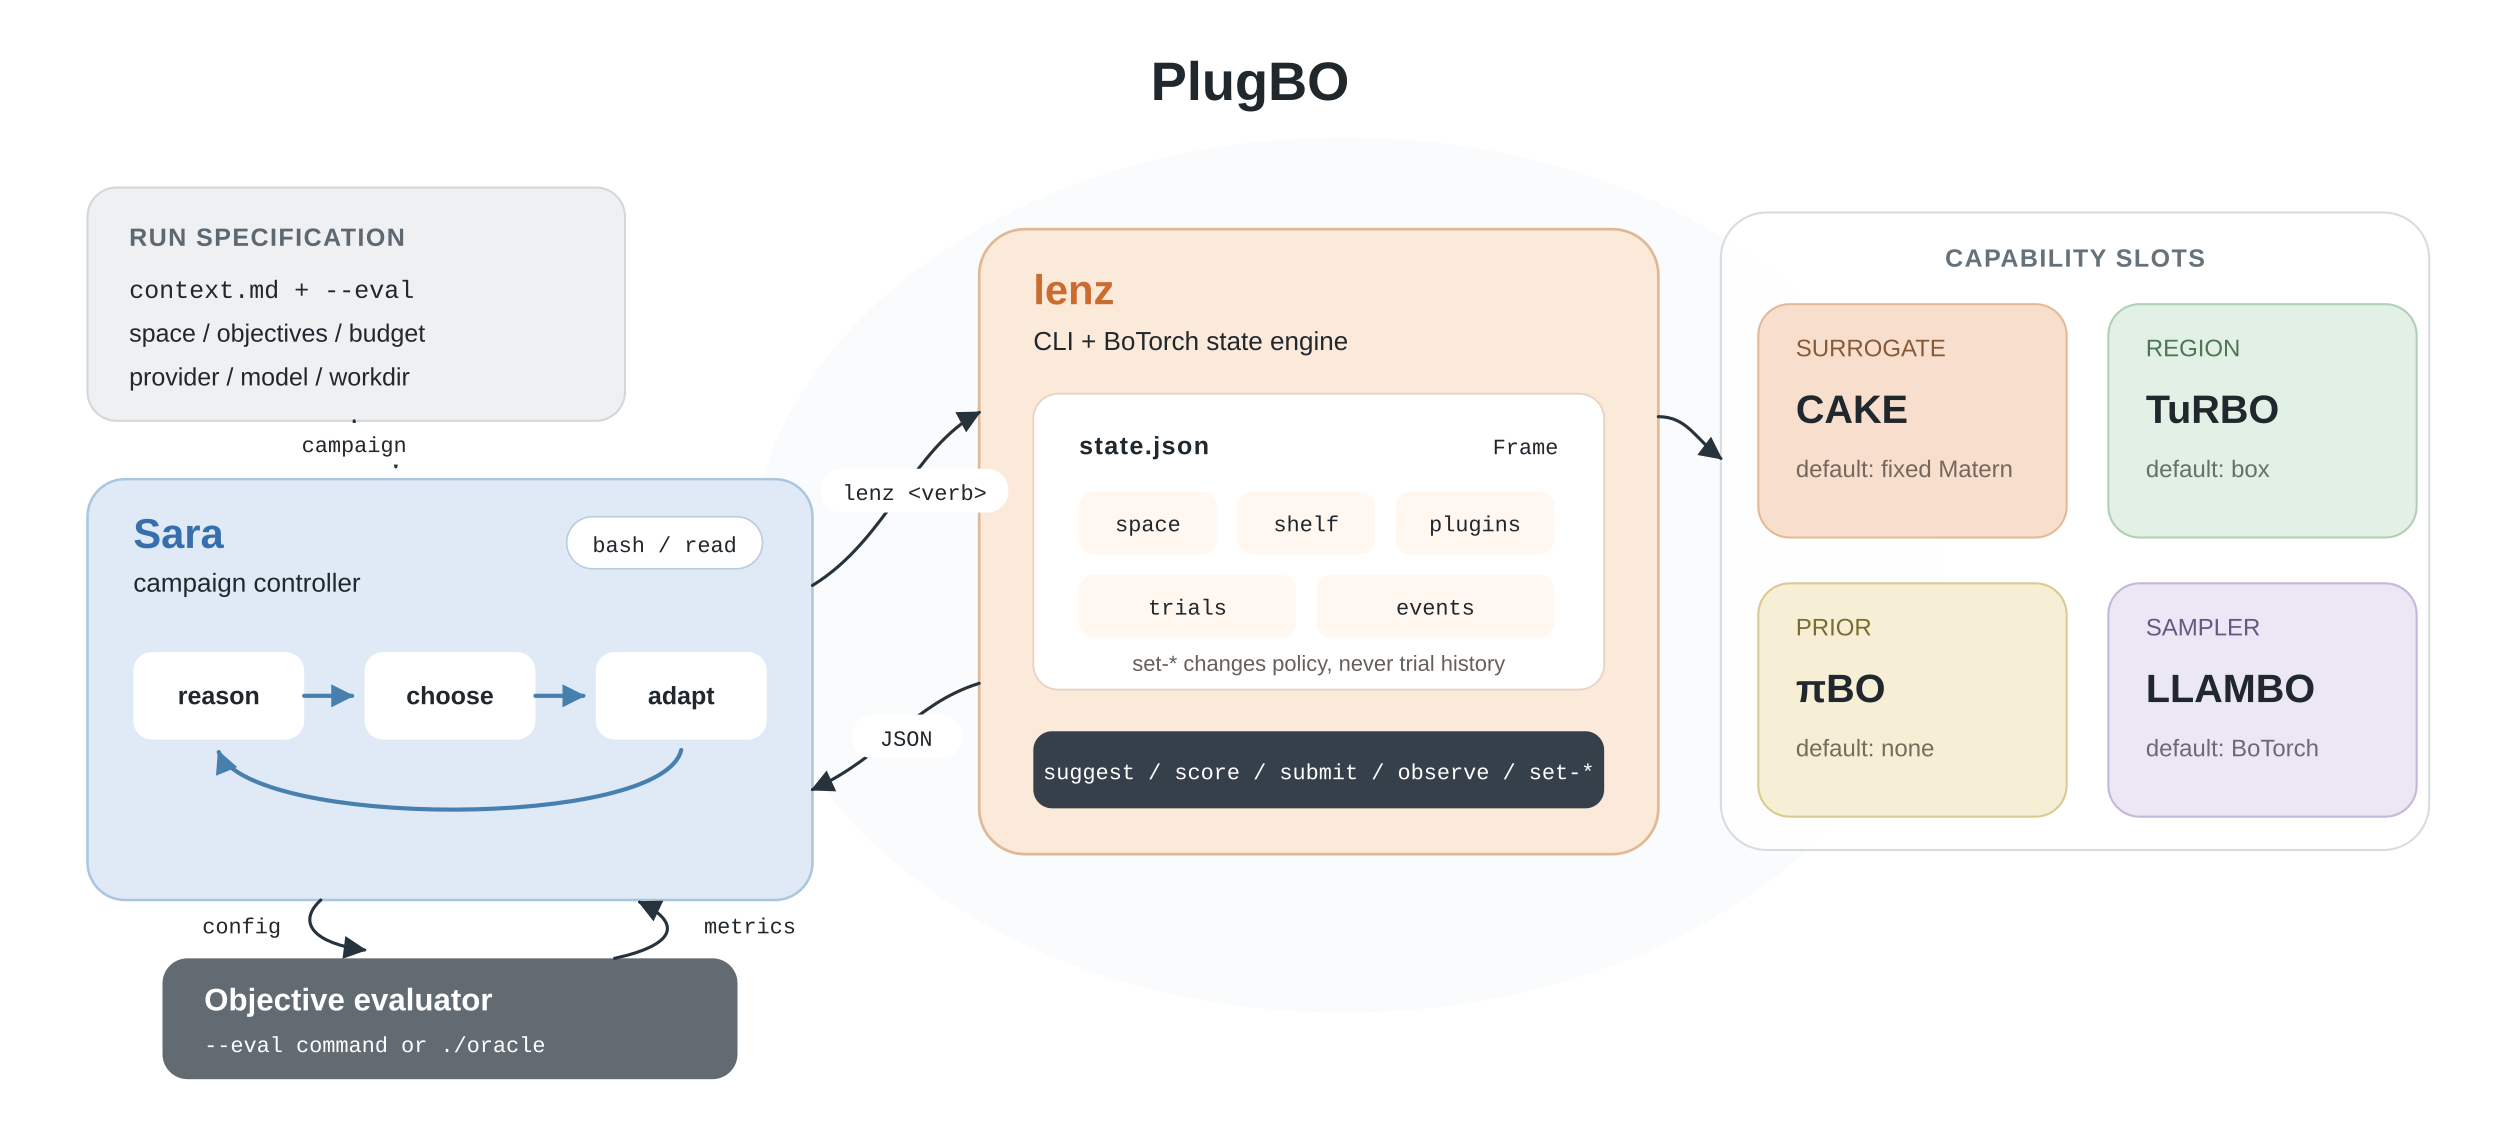
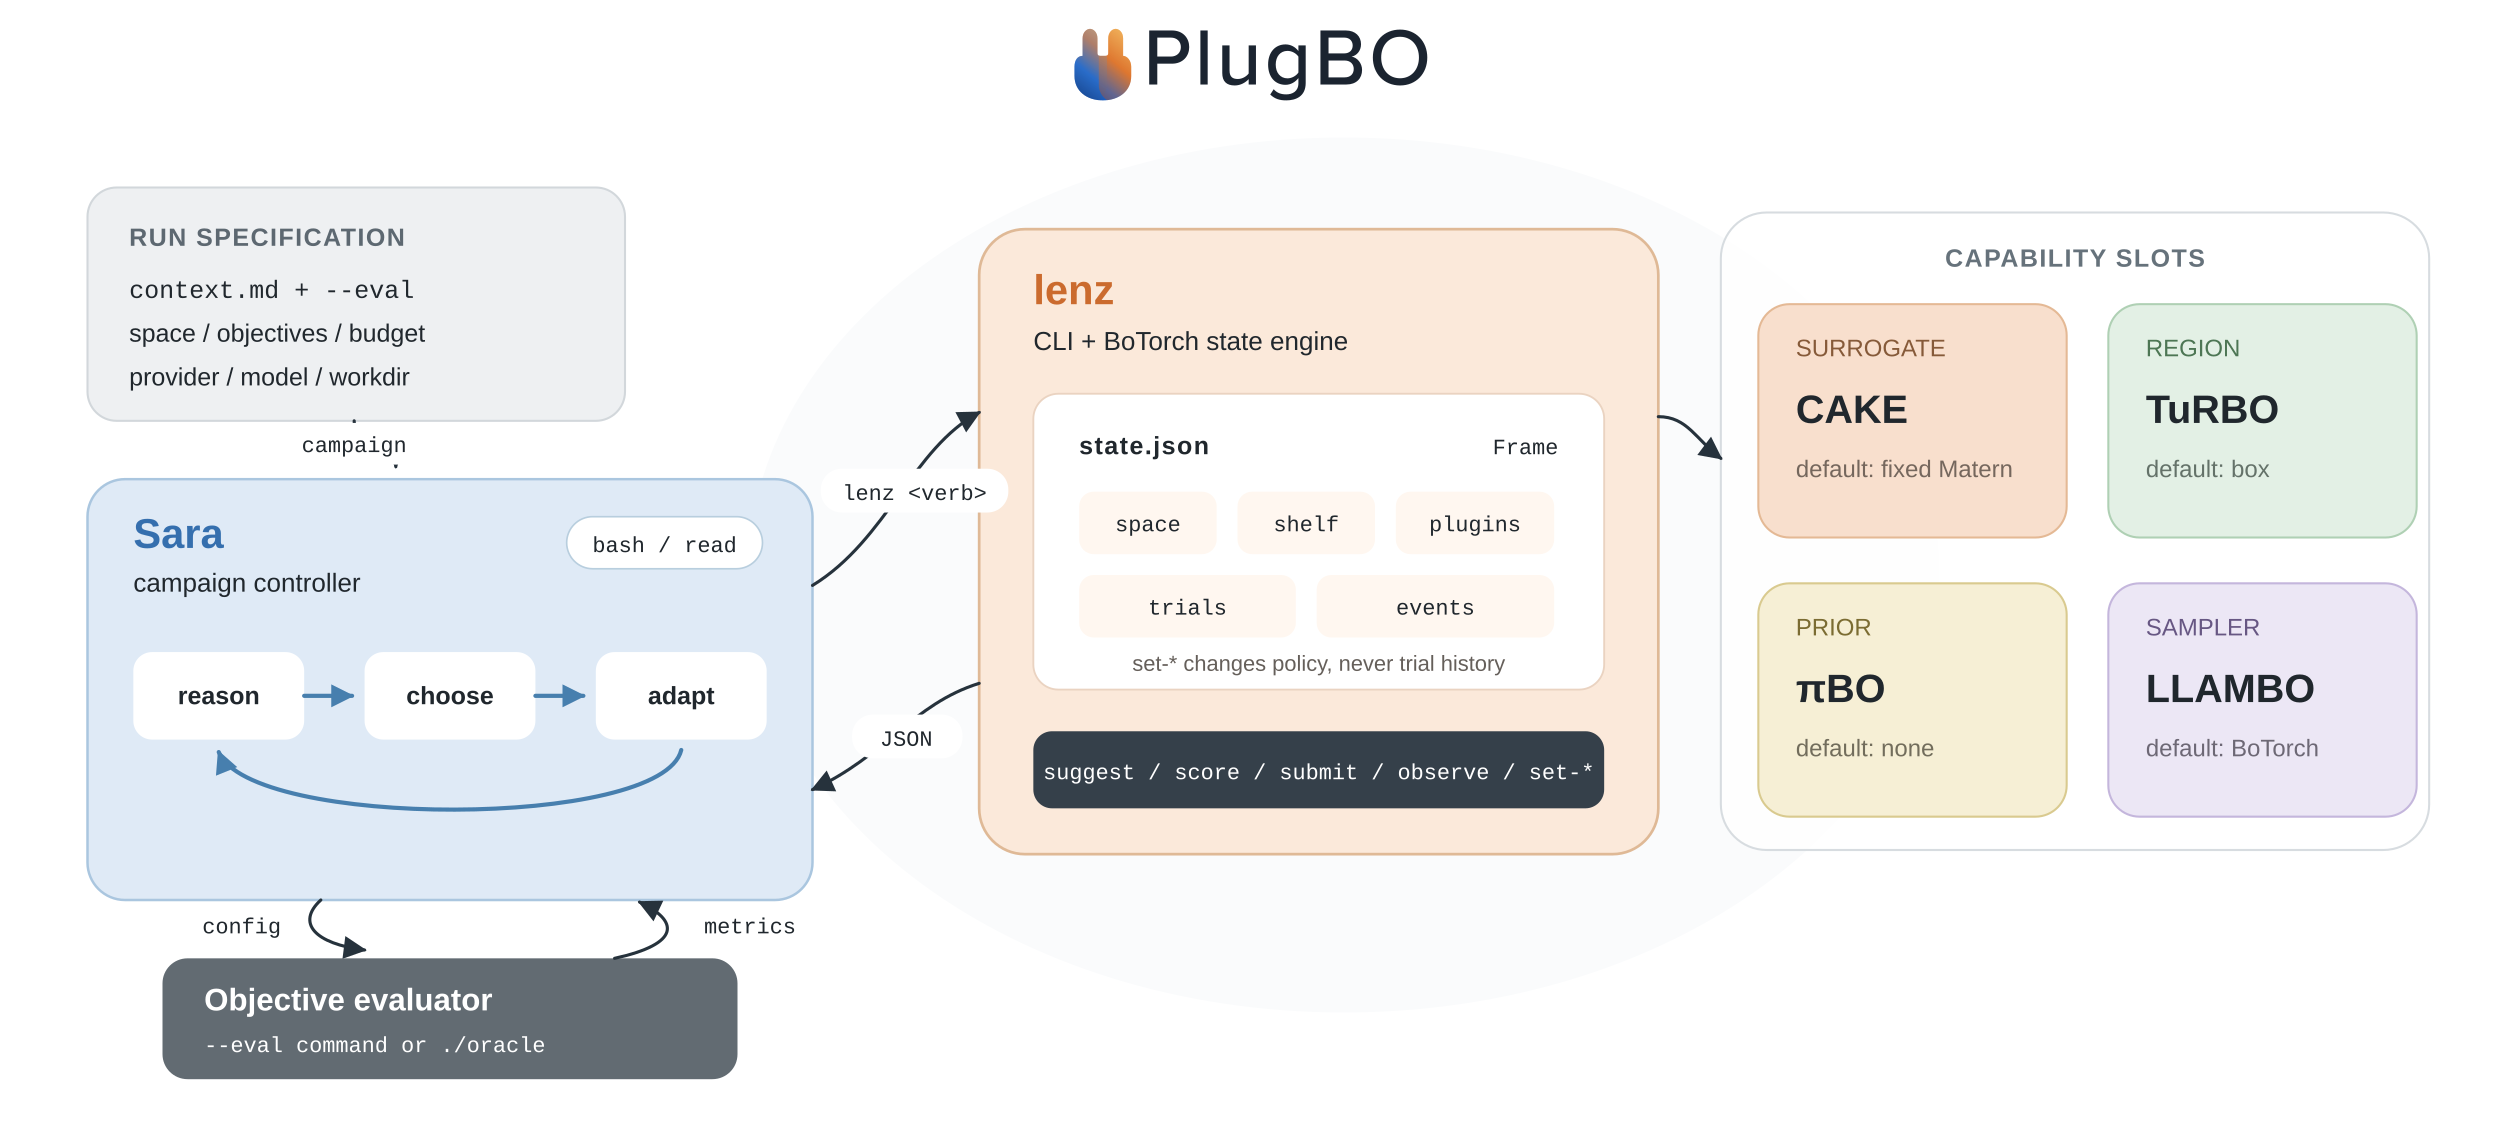
<svg xmlns="http://www.w3.org/2000/svg" viewBox="0 0 1200 540" role="img" aria-labelledby="title desc">
  <defs>
    <marker id="arrow" markerWidth="11" markerHeight="11" refX="10" refY="5.5" orient="auto" markerUnits="userSpaceOnUse">
      <path d="M0,0 L11,5.5 L0,11 Z" fill="#26323c" />
    </marker>
    <marker id="arrow-blue" markerWidth="11" markerHeight="11" refX="10" refY="5.5" orient="auto" markerUnits="userSpaceOnUse">
      <path d="M0,0 L11,5.5 L0,11 Z" fill="#477fae" />
    </marker>
+     <linearGradient id="logoFill" x1="18" y1="118" x2="112" y2="8" gradientUnits="userSpaceOnUse">
+       <stop offset="0%" stop-color="#153A7A" />
+       <stop offset="32%" stop-color="#1E6BD6" />
+       <stop offset="58%" stop-color="#E07028" />
+       <stop offset="100%" stop-color="#F6C56A" />
+     </linearGradient>
+     <linearGradient id="logoL" x1="20" y1="110" x2="80" y2="10" gradientUnits="userSpaceOnUse">
+       <stop offset="0%" stop-color="#1A4B96" />
+       <stop offset="100%" stop-color="#7EB6F0" />
+     </linearGradient>
+     <linearGradient id="logoR" x1="48" y1="110" x2="116" y2="8" gradientUnits="userSpaceOnUse">
+       <stop offset="0%" stop-color="#C44A14" />
+       <stop offset="100%" stop-color="#F6C56A" />
+     </linearGradient>
+     <clipPath id="logoClip">
+       <path d="M22,82 C22,104 40,118 64,118 C88,118 106,104 106,82 L106,68 C106,58.5 99.5,52 94,52 L94,26 C94,17 88,12 83,12 C78,12 72,17 72,26 L72,48 Q72,52 68,52 L60,52 Q56,52 56,48 L56,26 C56,17 50,12 45,12 C40,12 34,17 34,26 L34,52 C26.5,52 22,58.5 22,68 Z" />
+     </clipPath>
    <style>
      .sans { font-family: Arial, Helvetica, sans-serif; fill: #20272d; }
      .mono { font-family: "Courier New", Courier, monospace; font-style: normal; fill: #20272d; }
      .title { font-size: 26px; font-weight: 700; }
      .module { font-size: 20px; font-weight: 700; }
      .subtitle { font-size: 12.5px; }
      .label { font-size: 12px; font-weight: 700; letter-spacing: 0.7px; }
      .body { font-size: 12px; }
      .small { font-size: 10.5px; }
      .line { fill: none; stroke: #26323c; stroke-width: 1.5; stroke-linecap: round; stroke-linejoin: round; }
      .blue-line { fill: none; stroke: #477fae; stroke-width: 2; stroke-linecap: round; stroke-linejoin: round; }
    </style>
  </defs>
  <rect width="1200" height="540" fill="#ffffff" />
  <ellipse cx="645" cy="276" rx="286" ry="210" fill="#fafbfc" />
-   <g class="sans">
-     <text x="600" y="48" text-anchor="middle" class="title">PlugBO</text>
+   <g transform="translate(510, 6) scale(0.72)">
+     <g transform="translate(-1.9 5.5) scale(0.45)">
+       <path d="M22,82 C22,104 40,118 64,118 C88,118 106,104 106,82 L106,68 C106,58.5 99.5,52 94,52 L94,26 C94,17 88,12 83,12 C78,12 72,17 72,26 L72,48 Q72,52 68,52 L60,52 Q56,52 56,48 L56,26 C56,17 50,12 45,12 C40,12 34,17 34,26 L34,52 C26.5,52 22,58.5 22,68 Z" fill="url(#logoFill)" />
+       <g clip-path="url(#logoClip)">
+         <rect x="16" y="8" width="54" height="114" rx="27" fill="url(#logoL)" fill-opacity="0.38" />
+         <rect x="58" y="8" width="54" height="114" rx="27" fill="url(#logoR)" fill-opacity="0.38" />
+       </g>
+     </g>
+     <g transform="translate(53.8 48)" fill="#1B2430">
+       <path d="M3.996 0.0H9.396V-13.878H19.17C26.514 -13.878 30.672 -18.954 30.672 -24.948C30.672 -30.942 26.568 -36.018 19.17 -36.018H3.996ZM25.11 -24.948C25.11 -21.168 22.356 -18.63 18.468 -18.63H9.396V-31.266H18.468C22.356 -31.266 25.11 -28.728 25.11 -24.948Z M38.126 0.0H42.986V-36.018H38.126Z M70.312 0.0H75.172V-26.082H70.312V-7.344C68.854 -5.4 66.1 -3.672 63.076 -3.672C59.728 -3.672 57.568 -4.968 57.568 -9.288V-26.082H52.708V-7.668C52.708 -2.16 55.462 0.648 61.024 0.648C65.02 0.648 68.314 -1.404 70.312 -3.564Z M84.678 6.696C87.81 9.666 90.996 10.584 95.37 10.584C101.796 10.584 108.33 7.938 108.33 -1.026V-26.082H103.47V-22.302C101.364 -25.11 98.286 -26.73 94.884 -26.73C88.134 -26.73 83.274 -21.654 83.274 -13.284C83.274 -4.752 88.134 0.216 94.884 0.216C98.394 0.216 101.472 -1.674 103.47 -4.266V-0.864C103.47 4.644 99.42 6.588 95.37 6.588C91.806 6.588 89.16 5.616 87.0 3.132ZM103.47 -7.992C102.12 -5.886 99.15 -4.104 96.234 -4.104C91.374 -4.104 88.35 -7.884 88.35 -13.284C88.35 -18.63 91.374 -22.41 96.234 -22.41C99.15 -22.41 102.12 -20.682 103.47 -18.576Z M118.16 0.0H135.494C142.136 0.0 145.916 -4.05 145.916 -9.72C145.916 -14.094 142.784 -17.982 138.95 -18.576C142.244 -19.278 145.214 -22.302 145.214 -26.838C145.214 -32.076 141.488 -36.018 135.062 -36.018H118.16ZM123.56 -20.736V-31.266H134.036C137.654 -31.266 139.652 -28.944 139.652 -25.974C139.652 -23.004 137.654 -20.736 134.036 -20.736ZM123.56 -4.752V-15.984H134.306C138.302 -15.984 140.354 -13.392 140.354 -10.422C140.354 -6.912 138.086 -4.752 134.306 -4.752Z M153.1 -17.982C153.1 -7.29 160.498 0.648 171.244 0.648C181.99 0.648 189.388 -7.29 189.388 -17.982C189.388 -28.674 181.99 -36.612 171.244 -36.612C160.498 -36.612 153.1 -28.674 153.1 -17.982ZM183.826 -17.982C183.826 -10.098 178.858 -4.158 171.244 -4.158C163.522 -4.158 158.662 -10.098 158.662 -17.982C158.662 -25.92 163.522 -31.806 171.244 -31.806C178.858 -31.806 183.826 -25.92 183.826 -17.982Z" />
+     </g>
  </g>
  <g class="sans" transform="translate(0,-20)">
    <rect x="42" y="110" width="258" height="112" rx="14" fill="#eef0f2" stroke="#d2d7db" stroke-width="1" />
    <text x="62" y="138" class="label" fill="#5d6871">RUN SPECIFICATION</text>
    <text x="62" y="163" class="mono body">context.md + --eval</text>
    <text x="62" y="184" class="body">space / objectives / budget</text>
    <text x="62" y="205" class="body">provider / model / workdir</text>
  </g>
  <g class="sans" transform="translate(0,-52)">
    <rect x="42" y="282" width="348" height="202" rx="18" fill="#dfeaf6" stroke="#aac6df" stroke-width="1.2" />
    <text x="64" y="315" class="module" fill="#356fae">Sara</text>
    <text x="64" y="336" class="subtitle">campaign controller</text>
    <rect x="272" y="300" width="94" height="25" rx="12.5" fill="#ffffff" stroke="#b8cede" stroke-width="0.8" />
    <text x="319" y="317" text-anchor="middle" class="mono small" fill="#506576">bash / read</text>
    <rect x="64" y="365" width="82" height="42" rx="9" fill="#ffffff" />
    <text x="105" y="390" text-anchor="middle" class="body" font-weight="700">reason</text>
    <rect x="175" y="365" width="82" height="42" rx="9" fill="#ffffff" />
    <text x="216" y="390" text-anchor="middle" class="body" font-weight="700">choose</text>
    <rect x="286" y="365" width="82" height="42" rx="9" fill="#ffffff" />
    <text x="327" y="390" text-anchor="middle" class="body" font-weight="700">adapt</text>
    <path d="M146,386 H169" class="blue-line" marker-end="url(#arrow-blue)" />
    <path d="M257,386 H280" class="blue-line" marker-end="url(#arrow-blue)" />
    <path d="M327,412 C318,450 120,450 105,413" class="blue-line" marker-end="url(#arrow-blue)" />
  </g>
  <g class="sans" transform="translate(0,-72)">
    <rect x="78" y="532" width="276" height="58" rx="12" fill="#626b72" />
    <text x="98" y="557" font-size="15" font-weight="700" fill="#ffffff">Objective evaluator</text>
    <text x="98" y="577" class="mono small" style="fill:#ffffff">--eval command or ./oracle</text>
  </g>
  <g class="sans" transform="translate(0,-74)">
    <rect x="470" y="184" width="326" height="300" rx="22" fill="#fbe9da" stroke="#dfb996" stroke-width="1.3" />
    <text x="496" y="220" class="module" fill="#cb6b2e">lenz</text>
    <text x="496" y="242" class="subtitle">CLI + BoTorch state engine</text>
    <rect x="496" y="263" width="274" height="142" rx="12" fill="#ffffff" stroke="#ead3c1" stroke-width="0.9" />
    <text x="518" y="292" class="label">state.json</text>
    <text x="748" y="292" text-anchor="end" class="mono small" fill="#7a6657">Frame</text>
    <rect x="518" y="310" width="66" height="30" rx="7" fill="#fff7f0" />
    <text x="551" y="329" text-anchor="middle" class="mono small">space</text>
    <rect x="594" y="310" width="66" height="30" rx="7" fill="#fff7f0" />
    <text x="627" y="329" text-anchor="middle" class="mono small">shelf</text>
    <rect x="670" y="310" width="76" height="30" rx="7" fill="#fff7f0" />
    <text x="708" y="329" text-anchor="middle" class="mono small">plugins</text>
    <rect x="518" y="350" width="104" height="30" rx="7" fill="#fff7f0" />
    <text x="570" y="369" text-anchor="middle" class="mono small">trials</text>
    <rect x="632" y="350" width="114" height="30" rx="7" fill="#fff7f0" />
    <text x="689" y="369" text-anchor="middle" class="mono small">events</text>
    <text x="633" y="396" text-anchor="middle" class="small" fill="#655f5a">set-* changes policy, never trial history</text>
    <rect x="496" y="425" width="274" height="37" rx="9" fill="#35404a" />
    <text x="633" y="448" text-anchor="middle" class="mono small" style="fill:#ffffff">suggest / score / submit / observe / set-*</text>
  </g>
  <g class="sans">
    <rect x="826" y="102" width="340" height="306" rx="22" fill="#ffffff" fill-opacity="0.76" stroke="#d7dce0" stroke-width="1" />
    <text x="996" y="128" text-anchor="middle" class="label" fill="#66727b">CAPABILITY SLOTS</text>
    <rect x="844" y="146" width="148" height="112" rx="15" fill="#f8dfcd" stroke="#e4b995" stroke-width="1" />
    <text x="862" y="171" font-size="11.5" fill="#865a39">SURROGATE</text>
    <text x="862" y="203" font-size="19" font-weight="700">CAKE</text>
    <text x="862" y="229" font-size="11.5" fill="#75675d">default: fixed Matern</text>
    <rect x="1012" y="146" width="148" height="112" rx="15" fill="#e3f0e5" stroke="#afd0b4" stroke-width="1" />
    <text x="1030" y="171" font-size="11.5" fill="#4d7654">REGION</text>
    <text x="1030" y="203" font-size="19" font-weight="700">TuRBO</text>
    <text x="1030" y="229" font-size="11.5" fill="#647269">default: box</text>
    <rect x="844" y="280" width="148" height="112" rx="15" fill="#f6efd5" stroke="#d9ca8f" stroke-width="1" />
    <text x="862" y="305" font-size="11.5" fill="#7b6c32">PRIOR</text>
    <text x="862" y="337" font-size="19" font-weight="700">πBO</text>
    <text x="862" y="363" font-size="11.5" fill="#726d5c">default: none</text>
    <rect x="1012" y="280" width="148" height="112" rx="15" fill="#ece7f5" stroke="#c4b6dc" stroke-width="1" />
    <text x="1030" y="305" font-size="11.5" fill="#675783">SAMPLER</text>
    <text x="1030" y="337" font-size="19" font-weight="700">LLAMBO</text>
    <text x="1030" y="363" font-size="11.5" fill="#6d6875">default: BoTorch</text>
  </g>
  <path d="M170,202 C170,213 190,216 190,224" class="line" marker-end="url(#arrow)" />
  <rect x="128" y="203" width="84" height="20" rx="10" fill="#ffffff" />
  <text x="170" y="217" text-anchor="middle" class="mono small">campaign</text>
  <path d="M390,281 C426,259 438,215 470,198" class="line" marker-end="url(#arrow)" />
  <rect x="394" y="225" width="90" height="21" rx="10" fill="#ffffff" />
  <text x="439" y="240" text-anchor="middle" class="mono small">lenz &lt;verb&gt;</text>
  <path d="M470,328 C438,338 425,363 390,379" class="line" marker-end="url(#arrow)" />
  <rect x="409" y="343" width="53" height="21" rx="10" fill="#ffffff" />
  <text x="435" y="358" text-anchor="middle" class="mono small">JSON</text>
  <path d="M154,432 C142,443 151,453 175,456" class="line" marker-end="url(#arrow)" />
  <rect x="88" y="435" width="56" height="19" rx="9.5" fill="#ffffff" />
  <text x="116" y="448" text-anchor="middle" class="mono small">config</text>
  <path d="M295,460 C327,453 326,442 307,433" class="line" marker-end="url(#arrow)" />
  <rect x="331" y="435" width="59" height="19" rx="9.5" fill="#ffffff" />
  <text x="360" y="448" text-anchor="middle" class="mono small">metrics</text>
  <path d="M796,200 C810,200 814,211 826,220" class="line" marker-end="url(#arrow)" />
</svg>
